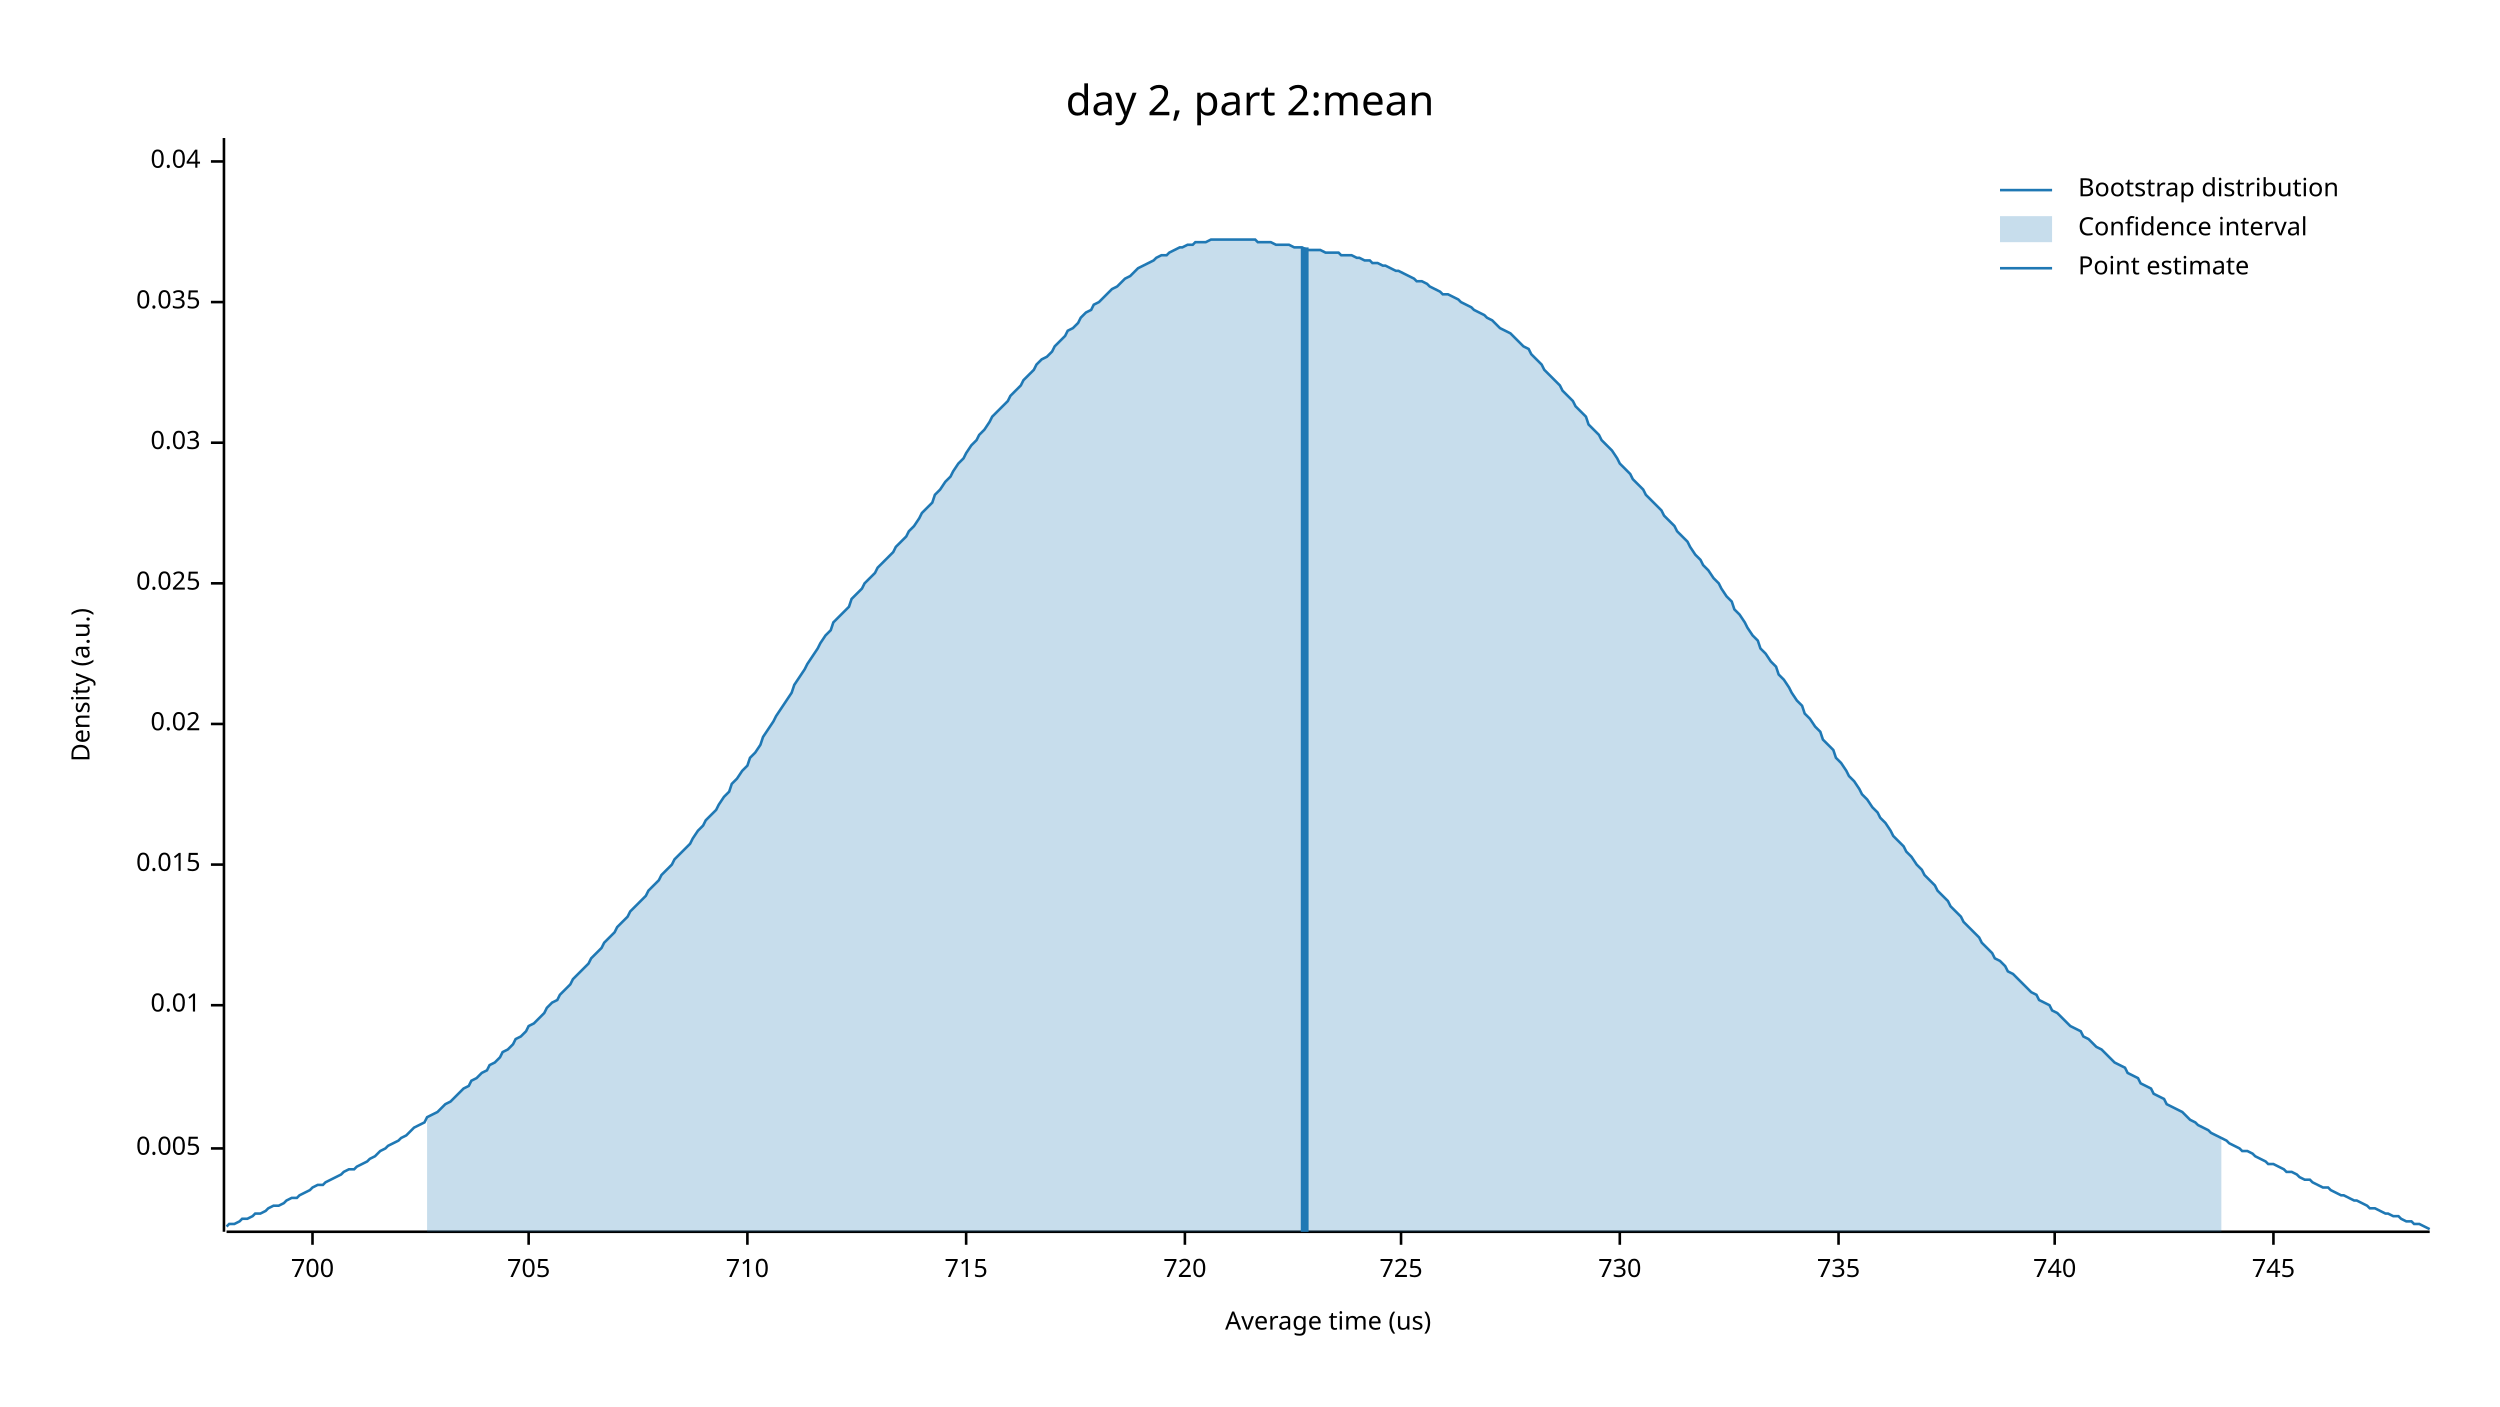
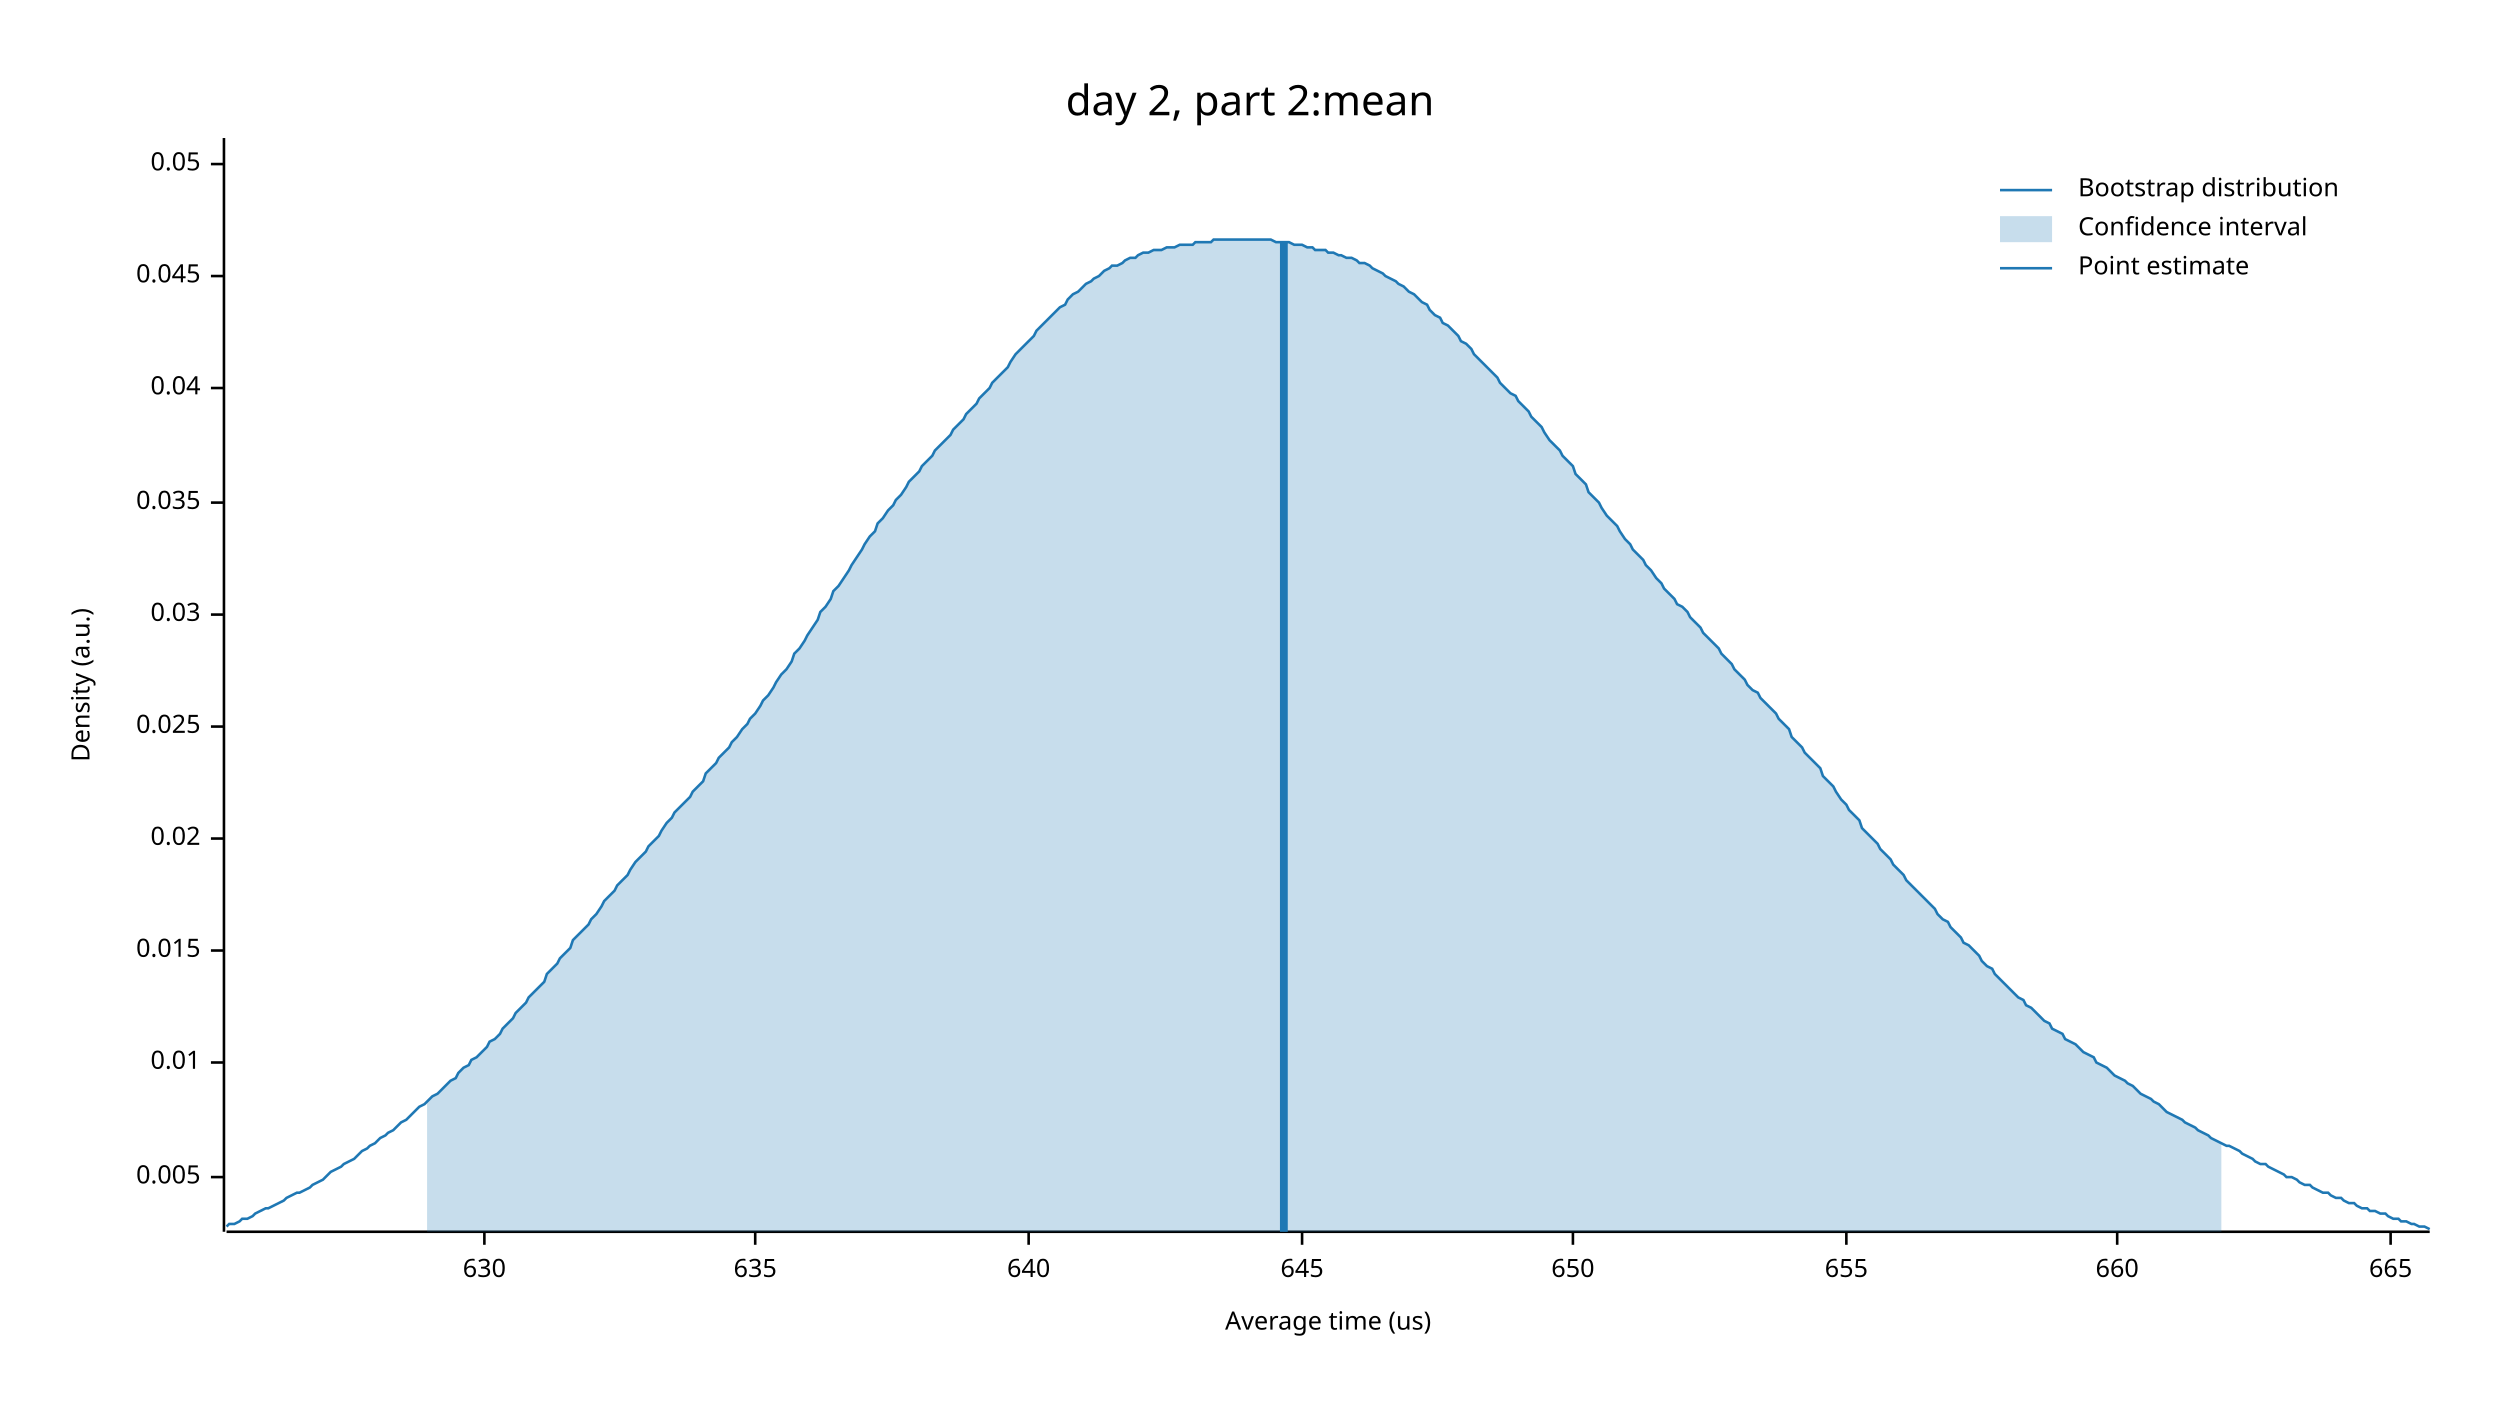
<svg xmlns="http://www.w3.org/2000/svg" width="960" height="540" viewBox="0 0 960 540">
  <text x="480" y="32" dy="0.76em" text-anchor="middle" font-family="sans-serif" font-size="16.129" opacity="1" fill="#000000">
day 2, part 2:mean
</text>
  <text x="27" y="263" dy="0.76em" text-anchor="middle" font-family="sans-serif" font-size="9.677" opacity="1" fill="#000000" transform="rotate(270, 27, 263)">
Density (a.u.)
</text>
  <text x="510" y="513" dy="-0.5ex" text-anchor="middle" font-family="sans-serif" font-size="9.677" opacity="1" fill="#000000">
Average time (us)
</text>
  <polyline fill="none" opacity="1" stroke="#000000" stroke-width="1" points="86,53 86,473 " />
-   <text x="77" y="441" dy="0.5ex" text-anchor="end" font-family="sans-serif" font-size="9.677" opacity="1" fill="#000000">
+   <text x="77" y="452" dy="0.5ex" text-anchor="end" font-family="sans-serif" font-size="9.677" opacity="1" fill="#000000">
0.005
</text>
-   <polyline fill="none" opacity="1" stroke="#000000" stroke-width="1" points="81,441 86,441 " />
-   <text x="77" y="386" dy="0.5ex" text-anchor="end" font-family="sans-serif" font-size="9.677" opacity="1" fill="#000000">
+   <polyline fill="none" opacity="1" stroke="#000000" stroke-width="1" points="81,452 86,452 " />
+   <text x="77" y="408" dy="0.5ex" text-anchor="end" font-family="sans-serif" font-size="9.677" opacity="1" fill="#000000">
0.01
</text>
-   <polyline fill="none" opacity="1" stroke="#000000" stroke-width="1" points="81,386 86,386 " />
-   <text x="77" y="332" dy="0.5ex" text-anchor="end" font-family="sans-serif" font-size="9.677" opacity="1" fill="#000000">
+   <polyline fill="none" opacity="1" stroke="#000000" stroke-width="1" points="81,408 86,408 " />
+   <text x="77" y="365" dy="0.5ex" text-anchor="end" font-family="sans-serif" font-size="9.677" opacity="1" fill="#000000">
0.015
</text>
-   <polyline fill="none" opacity="1" stroke="#000000" stroke-width="1" points="81,332 86,332 " />
-   <text x="77" y="278" dy="0.5ex" text-anchor="end" font-family="sans-serif" font-size="9.677" opacity="1" fill="#000000">
+   <polyline fill="none" opacity="1" stroke="#000000" stroke-width="1" points="81,365 86,365 " />
+   <text x="77" y="322" dy="0.5ex" text-anchor="end" font-family="sans-serif" font-size="9.677" opacity="1" fill="#000000">
0.02
</text>
-   <polyline fill="none" opacity="1" stroke="#000000" stroke-width="1" points="81,278 86,278 " />
-   <text x="77" y="224" dy="0.5ex" text-anchor="end" font-family="sans-serif" font-size="9.677" opacity="1" fill="#000000">
+   <polyline fill="none" opacity="1" stroke="#000000" stroke-width="1" points="81,322 86,322 " />
+   <text x="77" y="279" dy="0.5ex" text-anchor="end" font-family="sans-serif" font-size="9.677" opacity="1" fill="#000000">
0.025
</text>
-   <polyline fill="none" opacity="1" stroke="#000000" stroke-width="1" points="81,224 86,224 " />
-   <text x="77" y="170" dy="0.5ex" text-anchor="end" font-family="sans-serif" font-size="9.677" opacity="1" fill="#000000">
+   <polyline fill="none" opacity="1" stroke="#000000" stroke-width="1" points="81,279 86,279 " />
+   <text x="77" y="236" dy="0.5ex" text-anchor="end" font-family="sans-serif" font-size="9.677" opacity="1" fill="#000000">
0.03
</text>
-   <polyline fill="none" opacity="1" stroke="#000000" stroke-width="1" points="81,170 86,170 " />
-   <text x="77" y="116" dy="0.5ex" text-anchor="end" font-family="sans-serif" font-size="9.677" opacity="1" fill="#000000">
+   <polyline fill="none" opacity="1" stroke="#000000" stroke-width="1" points="81,236 86,236 " />
+   <text x="77" y="193" dy="0.5ex" text-anchor="end" font-family="sans-serif" font-size="9.677" opacity="1" fill="#000000">
0.035
</text>
-   <polyline fill="none" opacity="1" stroke="#000000" stroke-width="1" points="81,116 86,116 " />
-   <text x="77" y="62" dy="0.5ex" text-anchor="end" font-family="sans-serif" font-size="9.677" opacity="1" fill="#000000">
+   <polyline fill="none" opacity="1" stroke="#000000" stroke-width="1" points="81,193 86,193 " />
+   <text x="77" y="149" dy="0.5ex" text-anchor="end" font-family="sans-serif" font-size="9.677" opacity="1" fill="#000000">
0.04
</text>
-   <polyline fill="none" opacity="1" stroke="#000000" stroke-width="1" points="81,62 86,62 " />
+   <polyline fill="none" opacity="1" stroke="#000000" stroke-width="1" points="81,149 86,149 " />
+   <text x="77" y="106" dy="0.5ex" text-anchor="end" font-family="sans-serif" font-size="9.677" opacity="1" fill="#000000">
+ 0.045
+ </text>
+   <polyline fill="none" opacity="1" stroke="#000000" stroke-width="1" points="81,106 86,106 " />
+   <text x="77" y="63" dy="0.5ex" text-anchor="end" font-family="sans-serif" font-size="9.677" opacity="1" fill="#000000">
+ 0.05
+ </text>
+   <polyline fill="none" opacity="1" stroke="#000000" stroke-width="1" points="81,63 86,63 " />
  <polyline fill="none" opacity="1" stroke="#000000" stroke-width="1" points="87,473 933,473 " />
-   <text x="120" y="483" dy="0.76em" text-anchor="middle" font-family="sans-serif" font-size="9.677" opacity="1" fill="#000000">
- 700
+   <text x="186" y="483" dy="0.76em" text-anchor="middle" font-family="sans-serif" font-size="9.677" opacity="1" fill="#000000">
+ 630
</text>
-   <polyline fill="none" opacity="1" stroke="#000000" stroke-width="1" points="120,473 120,478 " />
-   <text x="203" y="483" dy="0.76em" text-anchor="middle" font-family="sans-serif" font-size="9.677" opacity="1" fill="#000000">
- 705
+   <polyline fill="none" opacity="1" stroke="#000000" stroke-width="1" points="186,473 186,478 " />
+   <text x="290" y="483" dy="0.76em" text-anchor="middle" font-family="sans-serif" font-size="9.677" opacity="1" fill="#000000">
+ 635
</text>
-   <polyline fill="none" opacity="1" stroke="#000000" stroke-width="1" points="203,473 203,478 " />
-   <text x="287" y="483" dy="0.76em" text-anchor="middle" font-family="sans-serif" font-size="9.677" opacity="1" fill="#000000">
- 710
+   <polyline fill="none" opacity="1" stroke="#000000" stroke-width="1" points="290,473 290,478 " />
+   <text x="395" y="483" dy="0.76em" text-anchor="middle" font-family="sans-serif" font-size="9.677" opacity="1" fill="#000000">
+ 640
</text>
-   <polyline fill="none" opacity="1" stroke="#000000" stroke-width="1" points="287,473 287,478 " />
-   <text x="371" y="483" dy="0.76em" text-anchor="middle" font-family="sans-serif" font-size="9.677" opacity="1" fill="#000000">
- 715
+   <polyline fill="none" opacity="1" stroke="#000000" stroke-width="1" points="395,473 395,478 " />
+   <text x="500" y="483" dy="0.76em" text-anchor="middle" font-family="sans-serif" font-size="9.677" opacity="1" fill="#000000">
+ 645
</text>
-   <polyline fill="none" opacity="1" stroke="#000000" stroke-width="1" points="371,473 371,478 " />
-   <text x="455" y="483" dy="0.76em" text-anchor="middle" font-family="sans-serif" font-size="9.677" opacity="1" fill="#000000">
- 720
+   <polyline fill="none" opacity="1" stroke="#000000" stroke-width="1" points="500,473 500,478 " />
+   <text x="604" y="483" dy="0.76em" text-anchor="middle" font-family="sans-serif" font-size="9.677" opacity="1" fill="#000000">
+ 650
</text>
-   <polyline fill="none" opacity="1" stroke="#000000" stroke-width="1" points="455,473 455,478 " />
-   <text x="538" y="483" dy="0.76em" text-anchor="middle" font-family="sans-serif" font-size="9.677" opacity="1" fill="#000000">
- 725
+   <polyline fill="none" opacity="1" stroke="#000000" stroke-width="1" points="604,473 604,478 " />
+   <text x="709" y="483" dy="0.76em" text-anchor="middle" font-family="sans-serif" font-size="9.677" opacity="1" fill="#000000">
+ 655
</text>
-   <polyline fill="none" opacity="1" stroke="#000000" stroke-width="1" points="538,473 538,478 " />
-   <text x="622" y="483" dy="0.76em" text-anchor="middle" font-family="sans-serif" font-size="9.677" opacity="1" fill="#000000">
- 730
+   <polyline fill="none" opacity="1" stroke="#000000" stroke-width="1" points="709,473 709,478 " />
+   <text x="813" y="483" dy="0.76em" text-anchor="middle" font-family="sans-serif" font-size="9.677" opacity="1" fill="#000000">
+ 660
</text>
-   <polyline fill="none" opacity="1" stroke="#000000" stroke-width="1" points="622,473 622,478 " />
-   <text x="706" y="483" dy="0.76em" text-anchor="middle" font-family="sans-serif" font-size="9.677" opacity="1" fill="#000000">
- 735
+   <polyline fill="none" opacity="1" stroke="#000000" stroke-width="1" points="813,473 813,478 " />
+   <text x="918" y="483" dy="0.76em" text-anchor="middle" font-family="sans-serif" font-size="9.677" opacity="1" fill="#000000">
+ 665
</text>
-   <polyline fill="none" opacity="1" stroke="#000000" stroke-width="1" points="706,473 706,478 " />
-   <text x="789" y="483" dy="0.76em" text-anchor="middle" font-family="sans-serif" font-size="9.677" opacity="1" fill="#000000">
- 740
- </text>
-   <polyline fill="none" opacity="1" stroke="#000000" stroke-width="1" points="789,473 789,478 " />
-   <text x="873" y="483" dy="0.76em" text-anchor="middle" font-family="sans-serif" font-size="9.677" opacity="1" fill="#000000">
- 745
- </text>
-   <polyline fill="none" opacity="1" stroke="#000000" stroke-width="1" points="873,473 873,478 " />
-   <polyline fill="none" opacity="1" stroke="#1F78B4" stroke-width="1" points="87,471 88,470 90,470 92,469 93,468 95,468 97,467 98,466 100,466 102,465 103,464 105,463 107,463 109,462 110,461 112,460 114,460 115,459 117,458 119,457 120,456 122,455 124,455 125,454 127,453 129,452 131,451 132,450 134,449 136,449 137,448 139,447 141,446 142,445 144,444 146,442 148,441 149,440 151,439 153,438 154,437 156,436 158,434 159,433 161,432 163,431 164,429 166,428 168,427 170,425 171,424 173,423 175,421 176,420 178,418 180,417 181,415 183,414 185,412 187,411 188,409 190,408 192,406 193,404 195,403 197,401 198,399 200,398 202,396 203,394 205,393 207,391 209,389 210,387 212,385 214,384 215,382 217,380 219,378 220,376 222,374 224,372 226,370 227,368 229,366 231,364 232,362 234,360 236,358 237,356 239,354 241,352 242,350 244,348 246,346 248,344 249,342 251,340 253,338 254,336 256,334 258,332 259,330 261,328 263,326 265,324 266,322 268,319 270,317 271,315 273,313 275,311 276,309 278,306 280,304 281,301 283,299 285,296 287,294 288,291 290,289 292,286 293,283 295,280 297,277 298,275 300,272 302,269 304,266 305,263 307,260 309,257 310,255 312,252 314,249 315,247 317,244 319,242 320,239 322,237 324,235 326,233 327,230 329,228 331,226 332,224 334,222 336,220 337,218 339,216 341,214 343,212 344,210 346,208 348,206 349,204 351,202 353,199 354,197 356,195 358,193 359,190 361,188 363,185 365,183 366,181 368,178 370,176 371,174 373,171 375,169 376,167 378,165 380,162 381,160 383,158 385,156 387,154 388,152 390,150 392,148 393,146 395,144 397,142 398,140 400,138 402,137 404,135 405,133 407,131 409,129 410,127 412,126 414,124 415,122 417,120 419,119 420,117 422,116 424,114 426,112 427,111 429,110 431,108 432,107 434,106 436,104 437,103 439,102 441,101 443,100 444,99 446,98 448,98 449,97 451,96 453,95 454,95 456,94 458,94 459,93 461,93 463,93 465,92 466,92 468,92 470,92 471,92 473,92 475,92 476,92 478,92 480,92 482,92 483,93 485,93 487,93 488,93 490,94 492,94 493,94 495,94 497,95 498,95 500,95 502,96 504,96 505,96 507,96 509,97 510,97 512,97 514,97 515,98 517,98 519,98 521,99 522,99 524,100 526,100 527,101 529,101 531,102 532,102 534,103 536,104 537,104 539,105 541,106 543,107 544,108 546,108 548,109 549,110 551,111 553,112 554,113 556,113 558,114 560,115 561,116 563,117 565,118 566,119 568,120 570,121 571,122 573,123 575,125 576,126 578,127 580,128 582,130 583,131 585,133 587,134 588,136 590,138 592,140 593,142 595,144 597,146 599,148 600,150 602,152 604,154 605,156 607,158 609,160 610,163 612,165 614,167 615,169 617,171 619,173 621,176 622,178 624,180 626,182 627,184 629,186 631,188 632,190 634,192 636,194 638,196 639,198 641,200 643,202 644,204 646,206 648,208 649,210 651,213 653,215 654,217 656,219 658,222 660,224 661,226 663,229 665,231 666,234 668,236 670,239 671,241 673,244 675,246 676,249 678,251 680,254 682,256 683,259 685,261 687,264 688,266 690,269 692,271 693,274 695,276 697,279 699,281 700,284 702,286 704,288 705,291 707,293 709,296 710,298 712,300 714,303 715,305 717,307 719,310 721,312 722,314 724,316 726,319 727,321 729,323 731,325 732,327 734,329 736,332 738,334 739,336 741,338 743,340 744,342 746,344 748,346 749,348 751,350 753,352 754,354 756,356 758,358 760,360 761,362 763,364 765,366 766,368 768,369 770,371 771,373 773,374 775,376 777,378 778,379 780,381 782,382 783,384 785,385 787,386 788,388 790,389 792,391 793,392 795,394 797,395 799,396 800,398 802,399 804,401 805,402 807,403 809,405 810,406 812,408 814,409 816,410 817,412 819,413 821,414 822,416 824,417 826,418 827,420 829,421 831,422 832,424 834,425 836,426 838,427 839,428 841,430 843,431 844,432 846,433 848,434 849,435 851,436 853,437 855,438 856,439 858,440 860,441 861,442 863,442 865,443 866,444 868,445 870,446 871,447 873,447 875,448 877,449 878,450 880,450 882,451 883,452 885,453 887,453 888,454 890,455 892,456 894,456 895,457 897,458 899,459 900,459 902,460 904,461 905,461 907,462 909,463 910,464 912,464 914,465 916,466 917,466 919,467 921,467 922,468 924,469 926,469 927,470 929,470 931,471 933,472 " />
-   <polygon opacity="0.25" fill="#1F78B4" points="164,429 166,428 168,427 170,425 171,424 173,423 175,421 176,420 178,418 180,417 181,415 183,414 185,412 187,411 188,409 190,408 192,406 193,404 195,403 197,401 198,399 200,398 202,396 203,394 205,393 207,391 209,389 210,387 212,385 214,384 215,382 217,380 219,378 220,376 222,374 224,372 226,370 227,368 229,366 231,364 232,362 234,360 236,358 237,356 239,354 241,352 242,350 244,348 246,346 248,344 249,342 251,340 253,338 254,336 256,334 258,332 259,330 261,328 263,326 265,324 266,322 268,319 270,317 271,315 273,313 275,311 276,309 278,306 280,304 281,301 283,299 285,296 287,294 288,291 290,289 292,286 293,283 295,280 297,277 298,275 300,272 302,269 304,266 305,263 307,260 309,257 310,255 312,252 314,249 315,247 317,244 319,242 320,239 322,237 324,235 326,233 327,230 329,228 331,226 332,224 334,222 336,220 337,218 339,216 341,214 343,212 344,210 346,208 348,206 349,204 351,202 353,199 354,197 356,195 358,193 359,190 361,188 363,185 365,183 366,181 368,178 370,176 371,174 373,171 375,169 376,167 378,165 380,162 381,160 383,158 385,156 387,154 388,152 390,150 392,148 393,146 395,144 397,142 398,140 400,138 402,137 404,135 405,133 407,131 409,129 410,127 412,126 414,124 415,122 417,120 419,119 420,117 422,116 424,114 426,112 427,111 429,110 431,108 432,107 434,106 436,104 437,103 439,102 441,101 443,100 444,99 446,98 448,98 449,97 451,96 453,95 454,95 456,94 458,94 459,93 461,93 463,93 465,92 466,92 468,92 470,92 471,92 473,92 475,92 476,92 478,92 480,92 482,92 483,93 485,93 487,93 488,93 490,94 492,94 493,94 495,94 497,95 498,95 500,95 502,96 504,96 505,96 507,96 509,97 510,97 512,97 514,97 515,98 517,98 519,98 521,99 522,99 524,100 526,100 527,101 529,101 531,102 532,102 534,103 536,104 537,104 539,105 541,106 543,107 544,108 546,108 548,109 549,110 551,111 553,112 554,113 556,113 558,114 560,115 561,116 563,117 565,118 566,119 568,120 570,121 571,122 573,123 575,125 576,126 578,127 580,128 582,130 583,131 585,133 587,134 588,136 590,138 592,140 593,142 595,144 597,146 599,148 600,150 602,152 604,154 605,156 607,158 609,160 610,163 612,165 614,167 615,169 617,171 619,173 621,176 622,178 624,180 626,182 627,184 629,186 631,188 632,190 634,192 636,194 638,196 639,198 641,200 643,202 644,204 646,206 648,208 649,210 651,213 653,215 654,217 656,219 658,222 660,224 661,226 663,229 665,231 666,234 668,236 670,239 671,241 673,244 675,246 676,249 678,251 680,254 682,256 683,259 685,261 687,264 688,266 690,269 692,271 693,274 695,276 697,279 699,281 700,284 702,286 704,288 705,291 707,293 709,296 710,298 712,300 714,303 715,305 717,307 719,310 721,312 722,314 724,316 726,319 727,321 729,323 731,325 732,327 734,329 736,332 738,334 739,336 741,338 743,340 744,342 746,344 748,346 749,348 751,350 753,352 754,354 756,356 758,358 760,360 761,362 763,364 765,366 766,368 768,369 770,371 771,373 773,374 775,376 777,378 778,379 780,381 782,382 783,384 785,385 787,386 788,388 790,389 792,391 793,392 795,394 797,395 799,396 800,398 802,399 804,401 805,402 807,403 809,405 810,406 812,408 814,409 816,410 817,412 819,413 821,414 822,416 824,417 826,418 827,420 829,421 831,422 832,424 834,425 836,426 838,427 839,428 841,430 843,431 844,432 846,433 848,434 849,435 851,436 853,437 853,473 164,473 " />
-   <polyline fill="none" opacity="1" stroke="#1F78B4" stroke-width="3" points="501,473 501,95 " />
+   <polyline fill="none" opacity="1" stroke="#000000" stroke-width="1" points="918,473 918,478 " />
+   <polyline fill="none" opacity="1" stroke="#1F78B4" stroke-width="1" points="87,471 88,470 90,470 92,469 93,468 95,468 97,467 98,466 100,465 102,464 103,464 105,463 107,462 109,461 110,460 112,459 114,458 115,458 117,457 119,456 120,455 122,454 124,453 125,452 127,450 129,449 131,448 132,447 134,446 136,445 137,444 139,442 141,441 142,440 144,439 146,437 148,436 149,435 151,434 153,432 154,431 156,430 158,428 159,427 161,425 163,424 164,423 166,421 168,420 170,418 171,417 173,415 175,414 176,412 178,410 180,409 181,407 183,406 185,404 187,402 188,400 190,399 192,397 193,395 195,393 197,391 198,389 200,387 202,385 203,383 205,381 207,379 209,377 210,374 212,372 214,370 215,368 217,366 219,364 220,361 222,359 224,357 226,355 227,353 229,351 231,348 232,346 234,344 236,342 237,340 239,338 241,336 242,334 244,331 246,329 248,327 249,325 251,323 253,321 254,319 256,316 258,314 259,312 261,310 263,308 265,306 266,304 268,302 270,300 271,297 273,295 275,293 276,291 278,289 280,287 281,285 283,283 285,280 287,278 288,276 290,274 292,271 293,269 295,267 297,264 298,262 300,259 302,257 304,254 305,251 307,249 309,246 310,244 312,241 314,238 315,235 317,233 319,230 320,227 322,225 324,222 326,219 327,217 329,214 331,211 332,209 334,206 336,204 337,201 339,199 341,196 343,194 344,192 346,190 348,187 349,185 351,183 353,181 354,179 356,177 358,175 359,173 361,171 363,169 365,167 366,165 368,163 370,161 371,159 373,157 375,155 376,153 378,151 380,149 381,147 383,145 385,143 387,141 388,139 390,136 392,134 393,133 395,131 397,129 398,127 400,125 402,123 404,121 405,120 407,118 409,117 410,115 412,113 414,112 415,111 417,109 419,108 420,107 422,106 424,104 426,103 427,102 429,102 431,101 432,100 434,99 436,99 437,98 439,97 441,97 443,96 444,96 446,96 448,95 449,95 451,95 453,94 454,94 456,94 458,94 459,93 461,93 463,93 465,93 466,92 468,92 470,92 471,92 473,92 475,92 476,92 478,92 480,92 482,92 483,92 485,92 487,92 488,92 490,93 492,93 493,93 495,93 497,94 498,94 500,94 502,95 504,95 505,96 507,96 509,96 510,97 512,97 514,98 515,98 517,99 519,99 521,100 522,101 524,101 526,102 527,103 529,104 531,105 532,106 534,107 536,108 537,109 539,110 541,112 543,113 544,114 546,116 548,117 549,119 551,121 553,122 554,124 556,125 558,127 560,129 561,131 563,132 565,134 566,136 568,138 570,140 571,141 573,143 575,145 576,147 578,149 580,151 582,152 583,154 585,156 587,158 588,160 590,162 592,164 593,166 595,169 597,171 599,173 600,175 602,177 604,179 605,182 607,184 609,186 610,189 612,191 614,193 615,195 617,198 619,200 621,202 622,204 624,207 626,209 627,211 629,213 631,215 632,217 634,219 636,222 638,224 639,226 641,228 643,230 644,232 646,233 648,235 649,237 651,239 653,241 654,243 656,245 658,247 660,249 661,251 663,253 665,255 666,257 668,259 670,261 671,263 673,265 675,266 676,268 678,270 680,272 682,274 683,276 685,278 687,280 688,283 690,285 692,287 693,289 695,291 697,293 699,295 700,298 702,300 704,302 705,304 707,307 709,309 710,311 712,313 714,315 715,318 717,320 719,322 721,324 722,326 724,328 726,330 727,332 729,334 731,336 732,338 734,340 736,342 738,344 739,345 741,347 743,349 744,351 746,353 748,354 749,356 751,358 753,360 754,362 756,363 758,365 760,367 761,369 763,371 765,372 766,374 768,376 770,378 771,379 773,381 775,383 777,384 778,386 780,387 782,389 783,390 785,392 787,393 788,395 790,396 792,397 793,399 795,400 797,401 799,403 800,404 802,405 804,406 805,408 807,409 809,410 810,411 812,413 814,414 816,415 817,416 819,417 821,419 822,420 824,421 826,422 827,423 829,424 831,426 832,427 834,428 836,429 838,430 839,431 841,432 843,433 844,434 846,435 848,436 849,437 851,438 853,439 855,440 856,440 858,441 860,442 861,443 863,444 865,445 866,446 868,447 870,447 871,448 873,449 875,450 877,451 878,452 880,452 882,453 883,454 885,455 887,455 888,456 890,457 892,458 894,458 895,459 897,460 899,460 900,461 902,462 904,462 905,463 907,464 909,464 910,465 912,465 914,466 916,466 917,467 919,468 921,468 922,469 924,469 926,470 927,470 929,471 931,471 933,472 " />
+   <polygon opacity="0.25" fill="#1F78B4" points="164,423 166,421 168,420 170,418 171,417 173,415 175,414 176,412 178,410 180,409 181,407 183,406 185,404 187,402 188,400 190,399 192,397 193,395 195,393 197,391 198,389 200,387 202,385 203,383 205,381 207,379 209,377 210,374 212,372 214,370 215,368 217,366 219,364 220,361 222,359 224,357 226,355 227,353 229,351 231,348 232,346 234,344 236,342 237,340 239,338 241,336 242,334 244,331 246,329 248,327 249,325 251,323 253,321 254,319 256,316 258,314 259,312 261,310 263,308 265,306 266,304 268,302 270,300 271,297 273,295 275,293 276,291 278,289 280,287 281,285 283,283 285,280 287,278 288,276 290,274 292,271 293,269 295,267 297,264 298,262 300,259 302,257 304,254 305,251 307,249 309,246 310,244 312,241 314,238 315,235 317,233 319,230 320,227 322,225 324,222 326,219 327,217 329,214 331,211 332,209 334,206 336,204 337,201 339,199 341,196 343,194 344,192 346,190 348,187 349,185 351,183 353,181 354,179 356,177 358,175 359,173 361,171 363,169 365,167 366,165 368,163 370,161 371,159 373,157 375,155 376,153 378,151 380,149 381,147 383,145 385,143 387,141 388,139 390,136 392,134 393,133 395,131 397,129 398,127 400,125 402,123 404,121 405,120 407,118 409,117 410,115 412,113 414,112 415,111 417,109 419,108 420,107 422,106 424,104 426,103 427,102 429,102 431,101 432,100 434,99 436,99 437,98 439,97 441,97 443,96 444,96 446,96 448,95 449,95 451,95 453,94 454,94 456,94 458,94 459,93 461,93 463,93 465,93 466,92 468,92 470,92 471,92 473,92 475,92 476,92 478,92 480,92 482,92 483,92 485,92 487,92 488,92 490,93 492,93 493,93 495,93 497,94 498,94 500,94 502,95 504,95 505,96 507,96 509,96 510,97 512,97 514,98 515,98 517,99 519,99 521,100 522,101 524,101 526,102 527,103 529,104 531,105 532,106 534,107 536,108 537,109 539,110 541,112 543,113 544,114 546,116 548,117 549,119 551,121 553,122 554,124 556,125 558,127 560,129 561,131 563,132 565,134 566,136 568,138 570,140 571,141 573,143 575,145 576,147 578,149 580,151 582,152 583,154 585,156 587,158 588,160 590,162 592,164 593,166 595,169 597,171 599,173 600,175 602,177 604,179 605,182 607,184 609,186 610,189 612,191 614,193 615,195 617,198 619,200 621,202 622,204 624,207 626,209 627,211 629,213 631,215 632,217 634,219 636,222 638,224 639,226 641,228 643,230 644,232 646,233 648,235 649,237 651,239 653,241 654,243 656,245 658,247 660,249 661,251 663,253 665,255 666,257 668,259 670,261 671,263 673,265 675,266 676,268 678,270 680,272 682,274 683,276 685,278 687,280 688,283 690,285 692,287 693,289 695,291 697,293 699,295 700,298 702,300 704,302 705,304 707,307 709,309 710,311 712,313 714,315 715,318 717,320 719,322 721,324 722,326 724,328 726,330 727,332 729,334 731,336 732,338 734,340 736,342 738,344 739,345 741,347 743,349 744,351 746,353 748,354 749,356 751,358 753,360 754,362 756,363 758,365 760,367 761,369 763,371 765,372 766,374 768,376 770,378 771,379 773,381 775,383 777,384 778,386 780,387 782,389 783,390 785,392 787,393 788,395 790,396 792,397 793,399 795,400 797,401 799,403 800,404 802,405 804,406 805,408 807,409 809,410 810,411 812,413 814,414 816,415 817,416 819,417 821,419 822,420 824,421 826,422 827,423 829,424 831,426 832,427 834,428 836,429 838,430 839,431 841,432 843,433 844,434 846,435 848,436 849,437 851,438 853,439 853,473 164,473 " />
+   <polyline fill="none" opacity="1" stroke="#1F78B4" stroke-width="3" points="493,473 493,93 " />
  <text x="798" y="68" dy="0.76em" text-anchor="start" font-family="sans-serif" font-size="9.677" opacity="1" fill="#000000">
Bootstrap distribution
</text>
  <text x="798" y="83" dy="0.76em" text-anchor="start" font-family="sans-serif" font-size="9.677" opacity="1" fill="#000000">
Confidence interval
</text>
  <text x="798" y="98" dy="0.76em" text-anchor="start" font-family="sans-serif" font-size="9.677" opacity="1" fill="#000000">
Point estimate
</text>
  <polyline fill="none" opacity="1" stroke="#1F78B4" stroke-width="1" points="768,73 788,73 " />
  <rect x="768" y="83" width="20" height="10" opacity="0.25" fill="#1F78B4" stroke="none" />
  <polyline fill="none" opacity="1" stroke="#1F78B4" stroke-width="1" points="768,103 788,103 " />
</svg>
